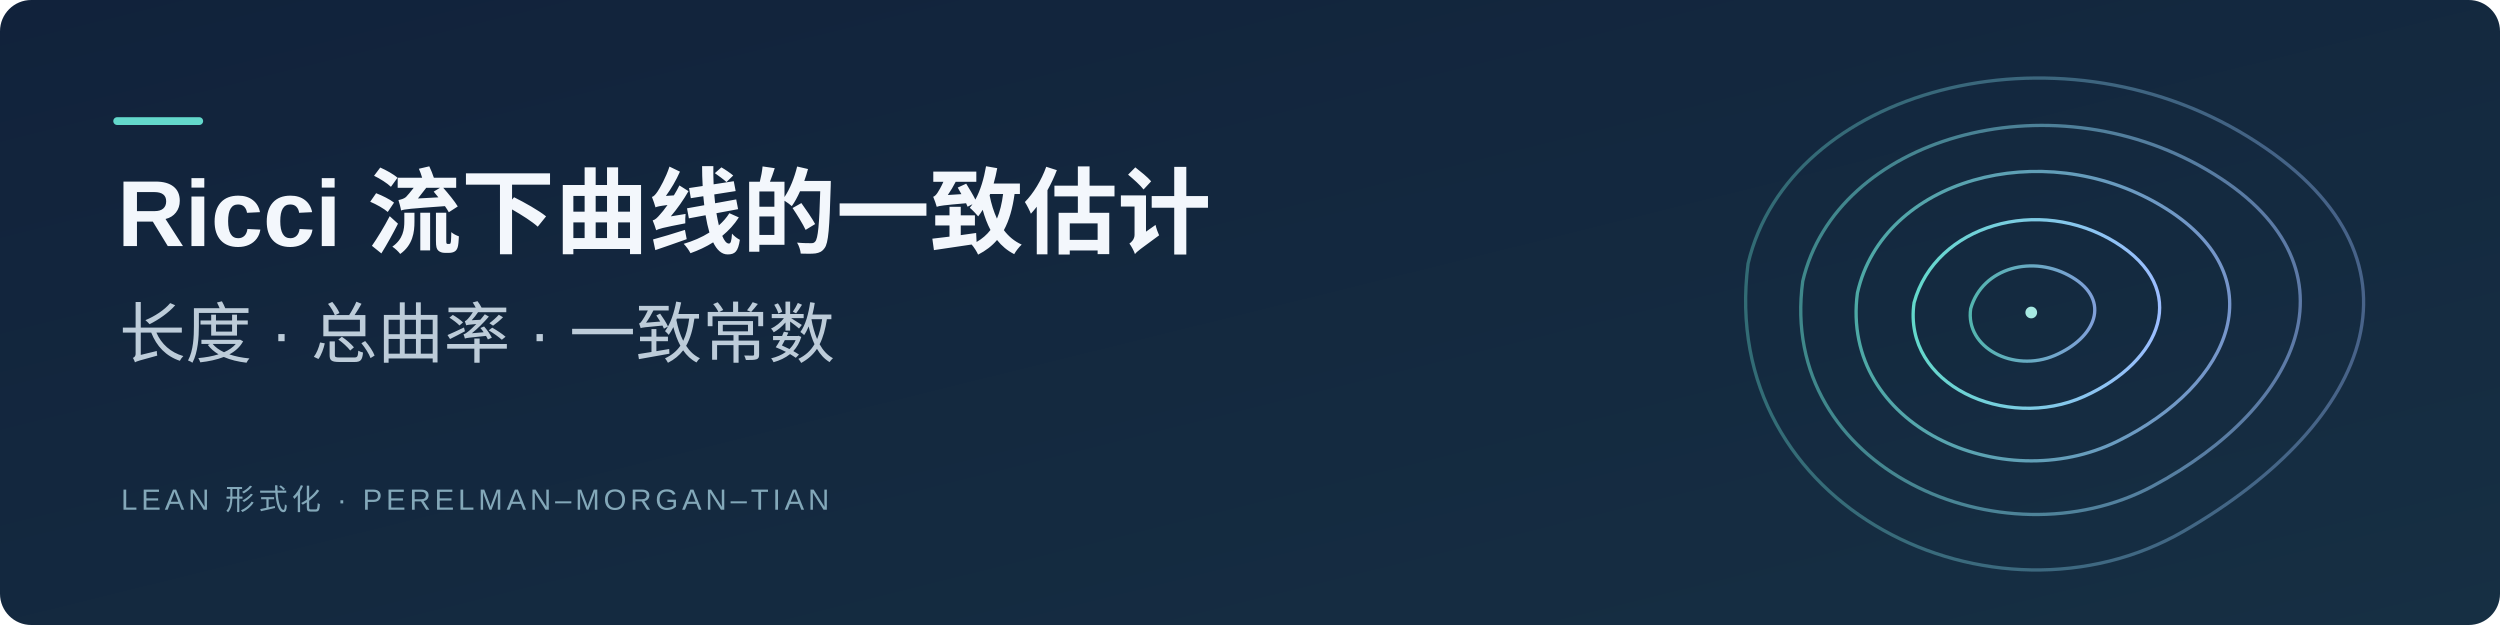
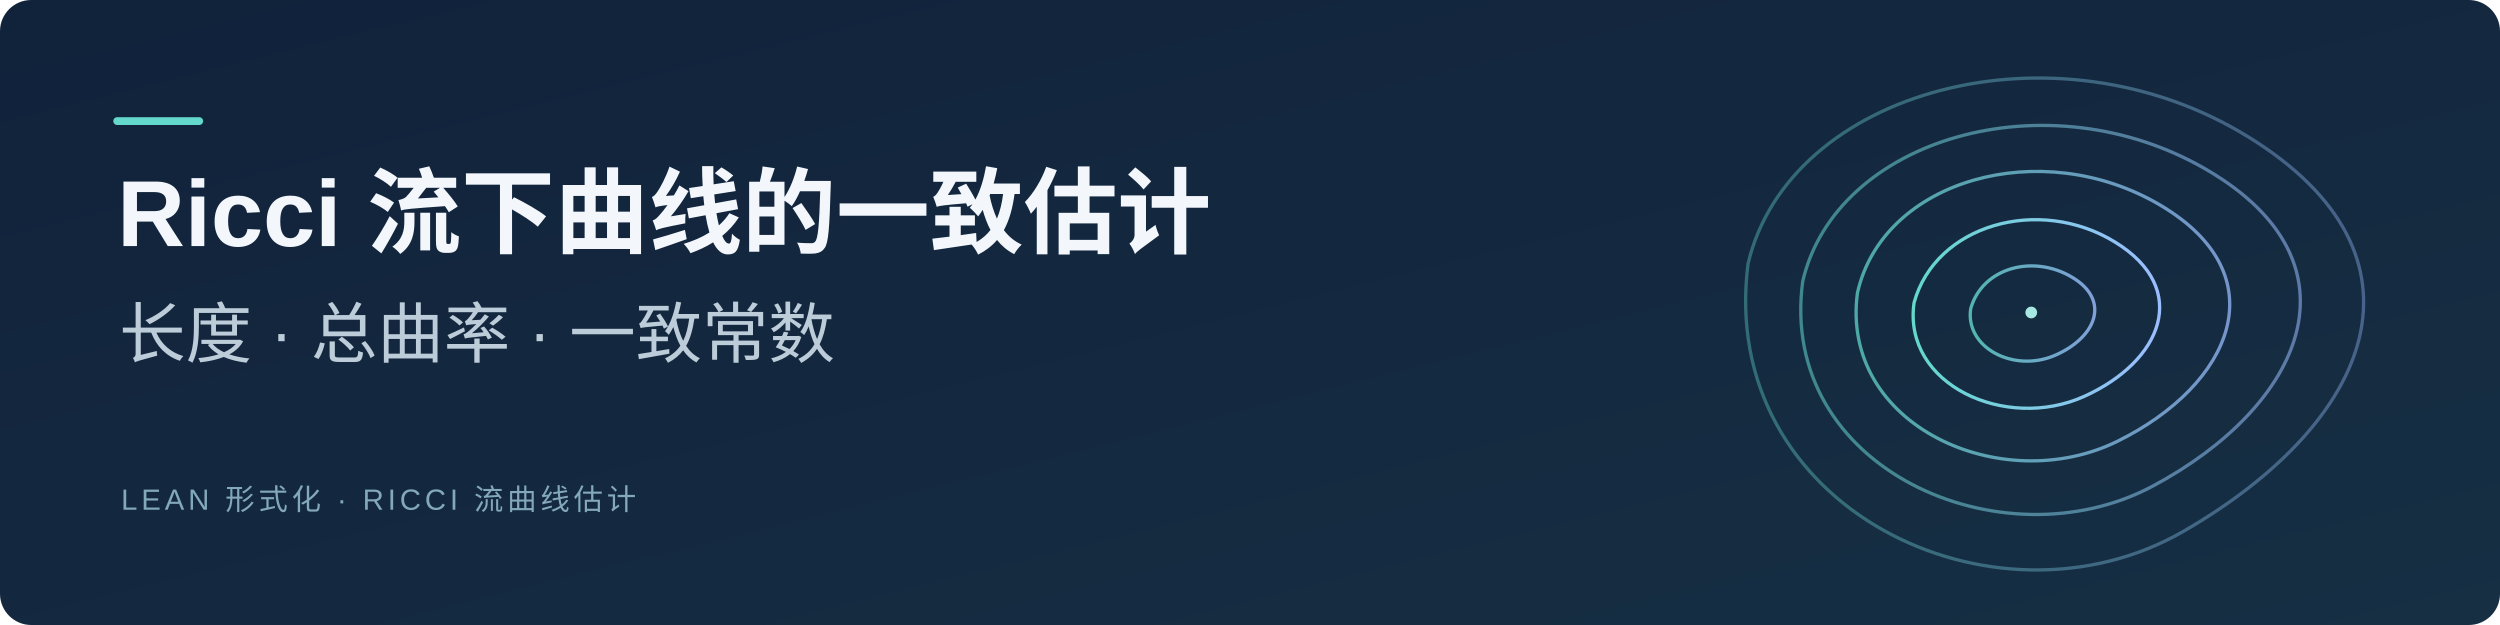
<svg xmlns="http://www.w3.org/2000/svg" viewBox="0 0 1280 320" role="img" aria-labelledby="title description">
  <defs>
    <linearGradient id="bg" x2="1" y2="1">
      <stop stop-color="#11223b" />
      <stop offset="1" stop-color="#162f43" />
    </linearGradient>
    <linearGradient id="curve">
      <stop stop-color="#63d8cb" />
      <stop offset="1" stop-color="#9bbdff" />
    </linearGradient>
  </defs>
  <rect width="1280" height="320" rx="16" fill="url(#bg)" />
  <path d="M60 62h42" stroke="#63d8cb" stroke-width="4" stroke-linecap="round" />
  <g font-family="Arial, Helvetica, 'Noto Sans CJK SC', 'PingFang SC', sans-serif">
    <text x="60" y="126" fill="#f3f7fc" font-size="48" font-weight="700">Ricci 流下曲线的一致估计</text>
    <text x="61" y="183" fill="#bdccd9" font-size="34">长度 · 总曲率 · 一致常数</text>
-     <text x="62" y="261" fill="#83a8b9" font-size="15" letter-spacing="2">LEAN 形式化 · PERELMAN–MORGAN–TIAN</text>
+     <text x="62" y="261" fill="#83a8b9" font-size="15" letter-spacing="2">LEAN 形式化 · RICCI 流曲线估计</text>
  </g>
  <g fill="none" stroke="url(#curve)" stroke-width="1.7" transform="translate(1040 160)">
    <path d="M-145-25C-124-114 12-151 111-90S175 56 78 112S-161 100-145-25Z" opacity=".38" />
    <path d="M-117-16C-100-89 8-121 90-73S139 48 62 89S-130 80-117-16Z" opacity=".54" />
    <path d="M-89-10C-76-68 5-91 66-55S103 37 44 66S-98 58-89-10Z" opacity=".73" />
    <path d="M-60-5C-49-45 4-60 43-36S67 25 27 43S-66 37-60-5Z" />
    <path d="M-31-2C-25-23 1-30 21-18S33 13 12 22S-34 18-31-2Z" opacity=".8" />
    <circle r="3" fill="#a7e9e2" stroke="none" />
  </g>
</svg>
